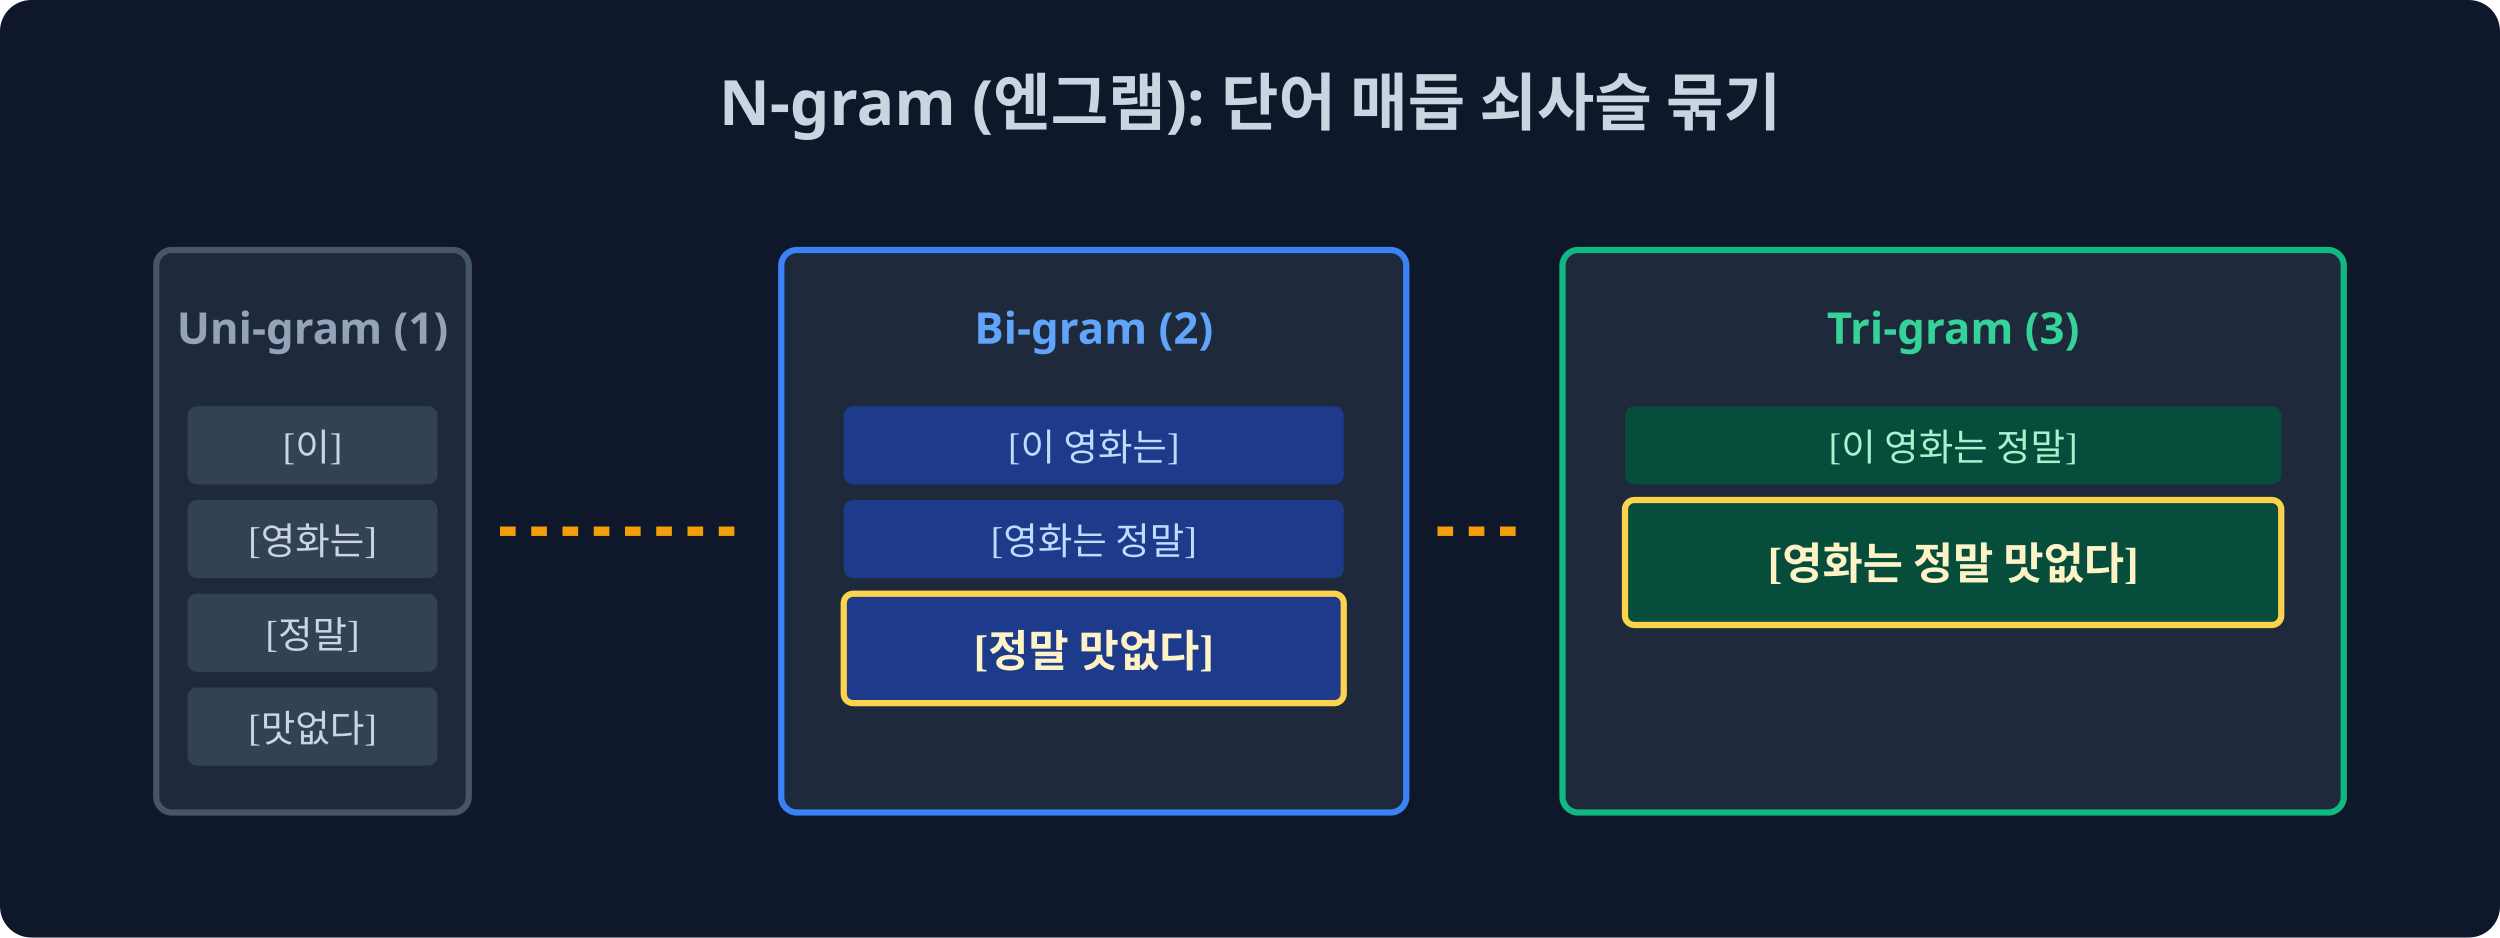
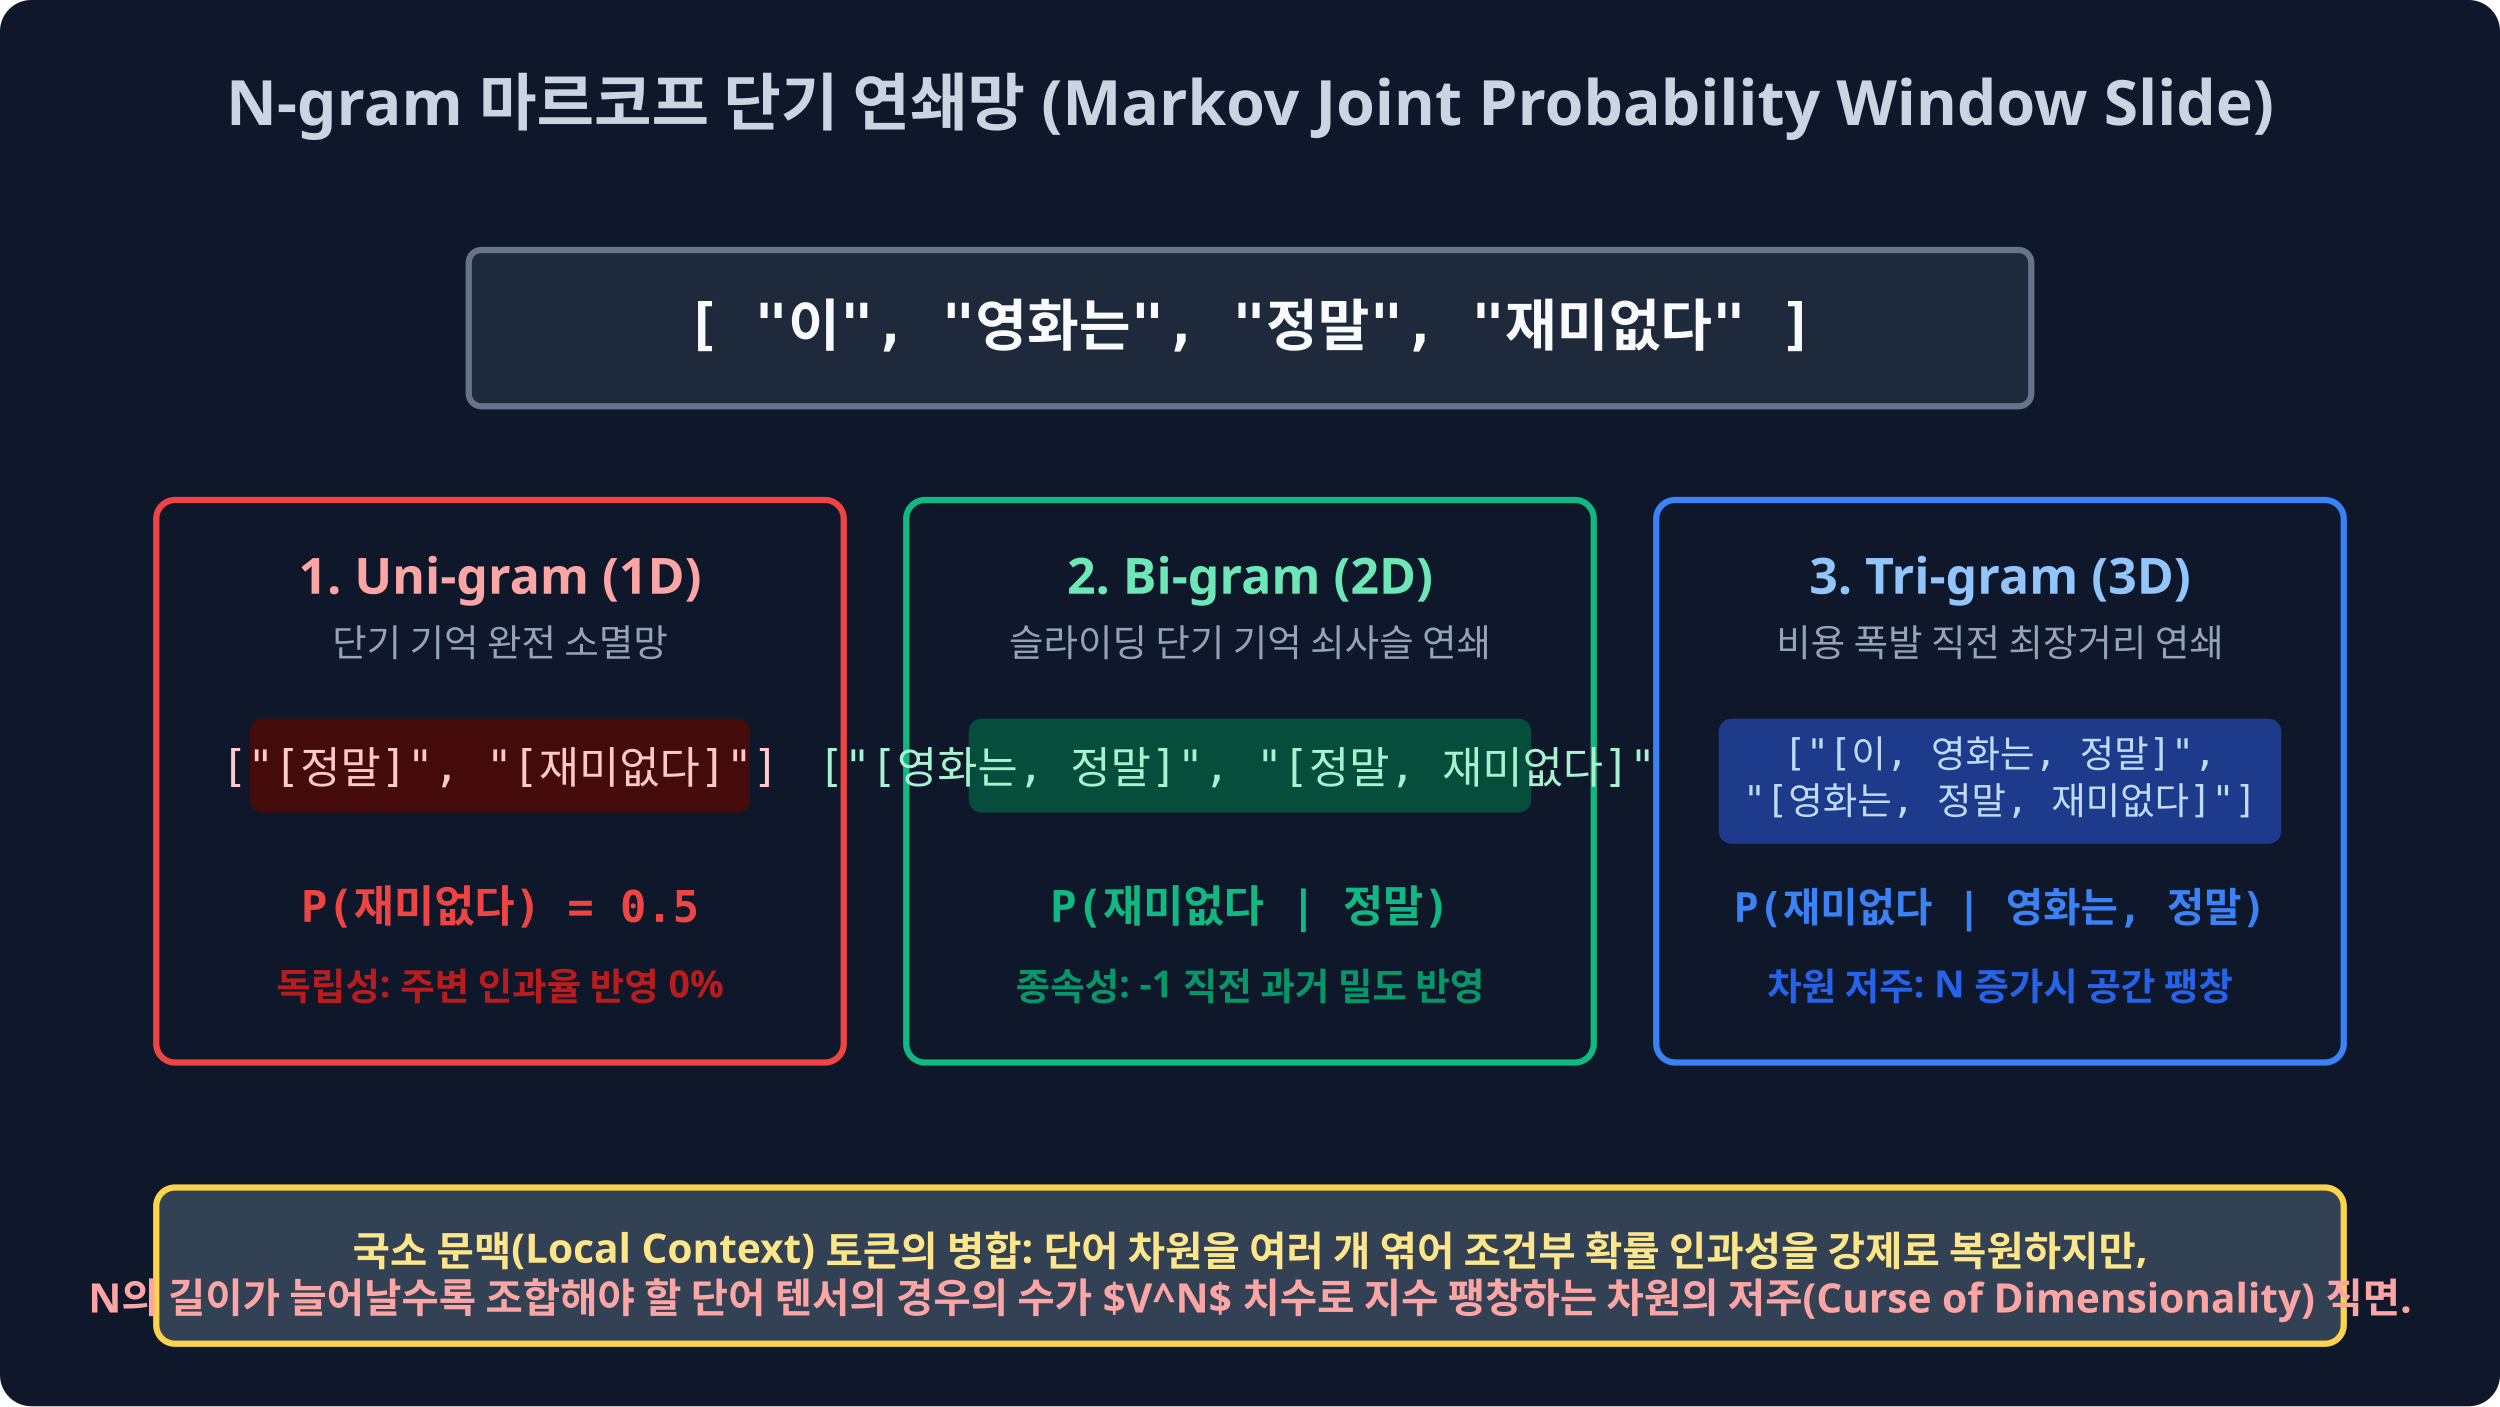
- <svg xmlns="http://www.w3.org/2000/svg" viewBox="0 0 800 300">
-   <rect width="800" height="300" fill="#0f172a" rx="10" />
-   <text x="400" y="40" fill="#cbd5e1" font-family="sans-serif" font-size="20" font-weight="bold" text-anchor="middle">N-gram (엔그램): 단어 매듭 쇠사슬 묶기</text>
-   <rect x="50" y="80" width="100" height="180" fill="#1e293b" stroke="#475569" stroke-width="2" rx="5" />
-   <text x="100" y="110" fill="#94a3b8" font-family="sans-serif" font-size="14" font-weight="bold" text-anchor="middle">Uni-gram (1)</text>
-   <rect x="60" y="130" width="80" height="25" fill="#334155" rx="3" />
-   <text x="100" y="147" fill="#cbd5e1" font-size="12" text-anchor="middle">[이]</text>
-   <rect x="60" y="160" width="80" height="25" fill="#334155" rx="3" />
-   <text x="100" y="177" fill="#cbd5e1" font-size="12" text-anchor="middle">[영화는]</text>
-   <rect x="60" y="190" width="80" height="25" fill="#334155" rx="3" />
-   <text x="100" y="207" fill="#cbd5e1" font-size="12" text-anchor="middle">[정말]</text>
-   <rect x="60" y="220" width="80" height="25" fill="#334155" rx="3" />
-   <text x="100" y="237" fill="#cbd5e1" font-size="12" text-anchor="middle">[맛없다]</text>
-   <rect x="250" y="80" width="200" height="180" fill="#1e293b" stroke="#3b82f6" stroke-width="2" rx="5" />
-   <text x="350" y="110" fill="#60a5fa" font-family="sans-serif" font-size="14" font-weight="bold" text-anchor="middle">Bi-gram (2)</text>
-   <rect x="270" y="130" width="160" height="25" fill="#1e3a8a" rx="3" />
-   <text x="350" y="147" fill="#bfdbfe" font-size="12" text-anchor="middle">[이 영화는]</text>
-   <rect x="270" y="160" width="160" height="25" fill="#1e3a8a" rx="3" />
-   <text x="350" y="177" fill="#bfdbfe" font-size="12" text-anchor="middle">[영화는 정말]</text>
-   <rect x="270" y="190" width="160" height="35" fill="#1e3a8a" rx="3" stroke="#fcd34d" stroke-width="2" />
-   <text x="350" y="213" fill="#fef3c7" font-weight="bold" font-size="14" text-anchor="middle">[정말 맛없다]</text>
-   <rect x="500" y="80" width="250" height="180" fill="#1e293b" stroke="#10b981" stroke-width="2" rx="5" />
-   <text x="625" y="110" fill="#34d399" font-family="sans-serif" font-size="14" font-weight="bold" text-anchor="middle">Tri-gram (3)</text>
-   <rect x="520" y="130" width="210" height="25" fill="#064e3b" rx="3" />
-   <text x="625" y="147" fill="#a7f3d0" font-size="12" text-anchor="middle">[이 영화는 정말]</text>
-   <rect x="520" y="160" width="210" height="40" fill="#064e3b" rx="3" stroke="#fcd34d" stroke-width="2" />
-   <text x="625" y="185" fill="#fef3c7" font-weight="bold" font-size="14" text-anchor="middle">[영화는 정말 맛없다]</text>
-   <path d="M 160 170 C 200 170 200 170 240 170" stroke="#f59e0b" stroke-width="3" stroke-dasharray="5,5" fill="none" marker-end="url(#arrow)" />
-   <path d="M 460 170 C 480 170 480 170 490 170" stroke="#f59e0b" stroke-width="3" stroke-dasharray="5,5" fill="none" marker-end="url(#arrow)" />
+ <svg xmlns="http://www.w3.org/2000/svg" viewBox="0 0 800 450">
+   <rect width="800" height="450" fill="#0f172a" rx="10" />
+   <text x="400" y="40" fill="#cbd5e1" font-family="sans-serif" font-size="20" font-weight="bold" text-anchor="middle">N-gram 마르코프 단기 연쇄망 (Markov Joint Probability Window Slide)</text>
+   <rect x="150" y="80" width="500" height="50" fill="#1e293b" stroke="#64748b" stroke-width="2" rx="4" />
+   <text x="400" y="110" fill="#f8fafc" font-family="monospace" font-size="18" font-weight="bold" text-anchor="middle">[ "이", "영화는", "정말", "재미없다" ]</text>
+   <rect x="50" y="160" width="220" height="180" fill="#0f172a" stroke="#ef4444" stroke-width="2" rx="6" />
+   <text x="160" y="190" fill="#fca5a5" font-family="sans-serif" font-size="16" font-weight="bold" text-anchor="middle">1. Uni-gram (1D)</text>
+   <text x="160" y="210" fill="#94a3b8" font-family="sans-serif" font-size="12" text-anchor="middle">단기 기억 완전 소멸망</text>
+   <rect x="80" y="230" width="160" height="30" fill="#450a0a" rx="4" />
+   <text x="160" y="250" fill="#fecaca" font-family="monospace" font-size="14" text-anchor="middle">["[정말]", "[재미없다]"]</text>
+   <text x="160" y="295" fill="#ef4444" font-family="monospace" font-size="14" font-weight="bold" text-anchor="middle">P(재미없다) = 0.5</text>
+   <text x="160" y="320" fill="#b91c1c" font-family="sans-serif" font-size="12" font-weight="bold" text-anchor="middle">독립성: 주변 인과율 반영 0%</text>
+   <rect x="290" y="160" width="220" height="180" fill="#0f172a" stroke="#10b981" stroke-width="2" rx="6" />
+   <text x="400" y="190" fill="#6ee7b7" font-family="sans-serif" font-size="16" font-weight="bold" text-anchor="middle">2. Bi-gram (2D)</text>
+   <text x="400" y="210" fill="#94a3b8" font-family="sans-serif" font-size="12" text-anchor="middle">슬라이딩 단기 기억 쇠사슬 연쇄</text>
+   <rect x="310" y="230" width="180" height="30" fill="#064e3b" rx="4" />
+   <text x="400" y="250" fill="#a7f3d0" font-family="monospace" font-size="14" text-anchor="middle">["[영화는, 정말]", "[정말, 재미없다]"]</text>
+   <text x="400" y="295" fill="#10b981" font-family="monospace" font-size="14" font-weight="bold" text-anchor="middle">P(재미없다 | 정말)</text>
+   <text x="400" y="320" fill="#059669" font-family="sans-serif" font-size="12" font-weight="bold" text-anchor="middle">종속성: -1 직전 과거 밀도 반영</text>
+   <rect x="530" y="160" width="220" height="180" fill="#0f172a" stroke="#3b82f6" stroke-width="2" rx="6" />
+   <text x="640" y="190" fill="#93c5fd" font-family="sans-serif" font-size="16" font-weight="bold" text-anchor="middle">3. Tri-gram (3D)</text>
+   <text x="640" y="210" fill="#94a3b8" font-family="sans-serif" font-size="12" text-anchor="middle">비용 폭발 직전 최장거리 연쇄</text>
+   <rect x="550" y="230" width="180" height="40" fill="#1e3a8a" rx="4" />
+   <text x="640" y="245" fill="#bfdbfe" font-family="monospace" font-size="12" text-anchor="middle">["[이, 영화는, 정말]",</text>
+   <text x="640" y="260" fill="#bfdbfe" font-family="monospace" font-size="12" text-anchor="middle">"[영화는, 정말, 재미없다]"]</text>
+   <text x="640" y="295" fill="#3b82f6" font-family="monospace" font-size="13" font-weight="bold" text-anchor="middle">P(재미없다 | 영화는, 정말)</text>
+   <text x="640" y="320" fill="#2563eb" font-family="sans-serif" font-size="12" font-weight="bold" text-anchor="middle">차원 저주: N 증가시 공간 팽창</text>
+   <rect x="50" y="380" width="700" height="50" fill="#334155" stroke="#fcd34d" stroke-width="2" rx="6" />
+   <text x="400" y="405" fill="#fde68a" font-family="sans-serif" font-size="13" font-weight="bold" text-anchor="middle">국소 문맥(Local Context) 토큰의 병합: 단어 차원을 여러 개 엮어 조건부 확률 인과성을 강제로 복원하지만,</text>
+   <text x="400" y="420" fill="#fca5a5" font-family="sans-serif" font-size="13" font-weight="bold" text-anchor="middle">N의 길이가 늘어날수록 조합해야 할 단어 텐서의 경우의 수가 $V^N$ 치수로 지수 팽창하는 차원의 저주(Curse of Dimensionality) 직면.</text>
</svg>
